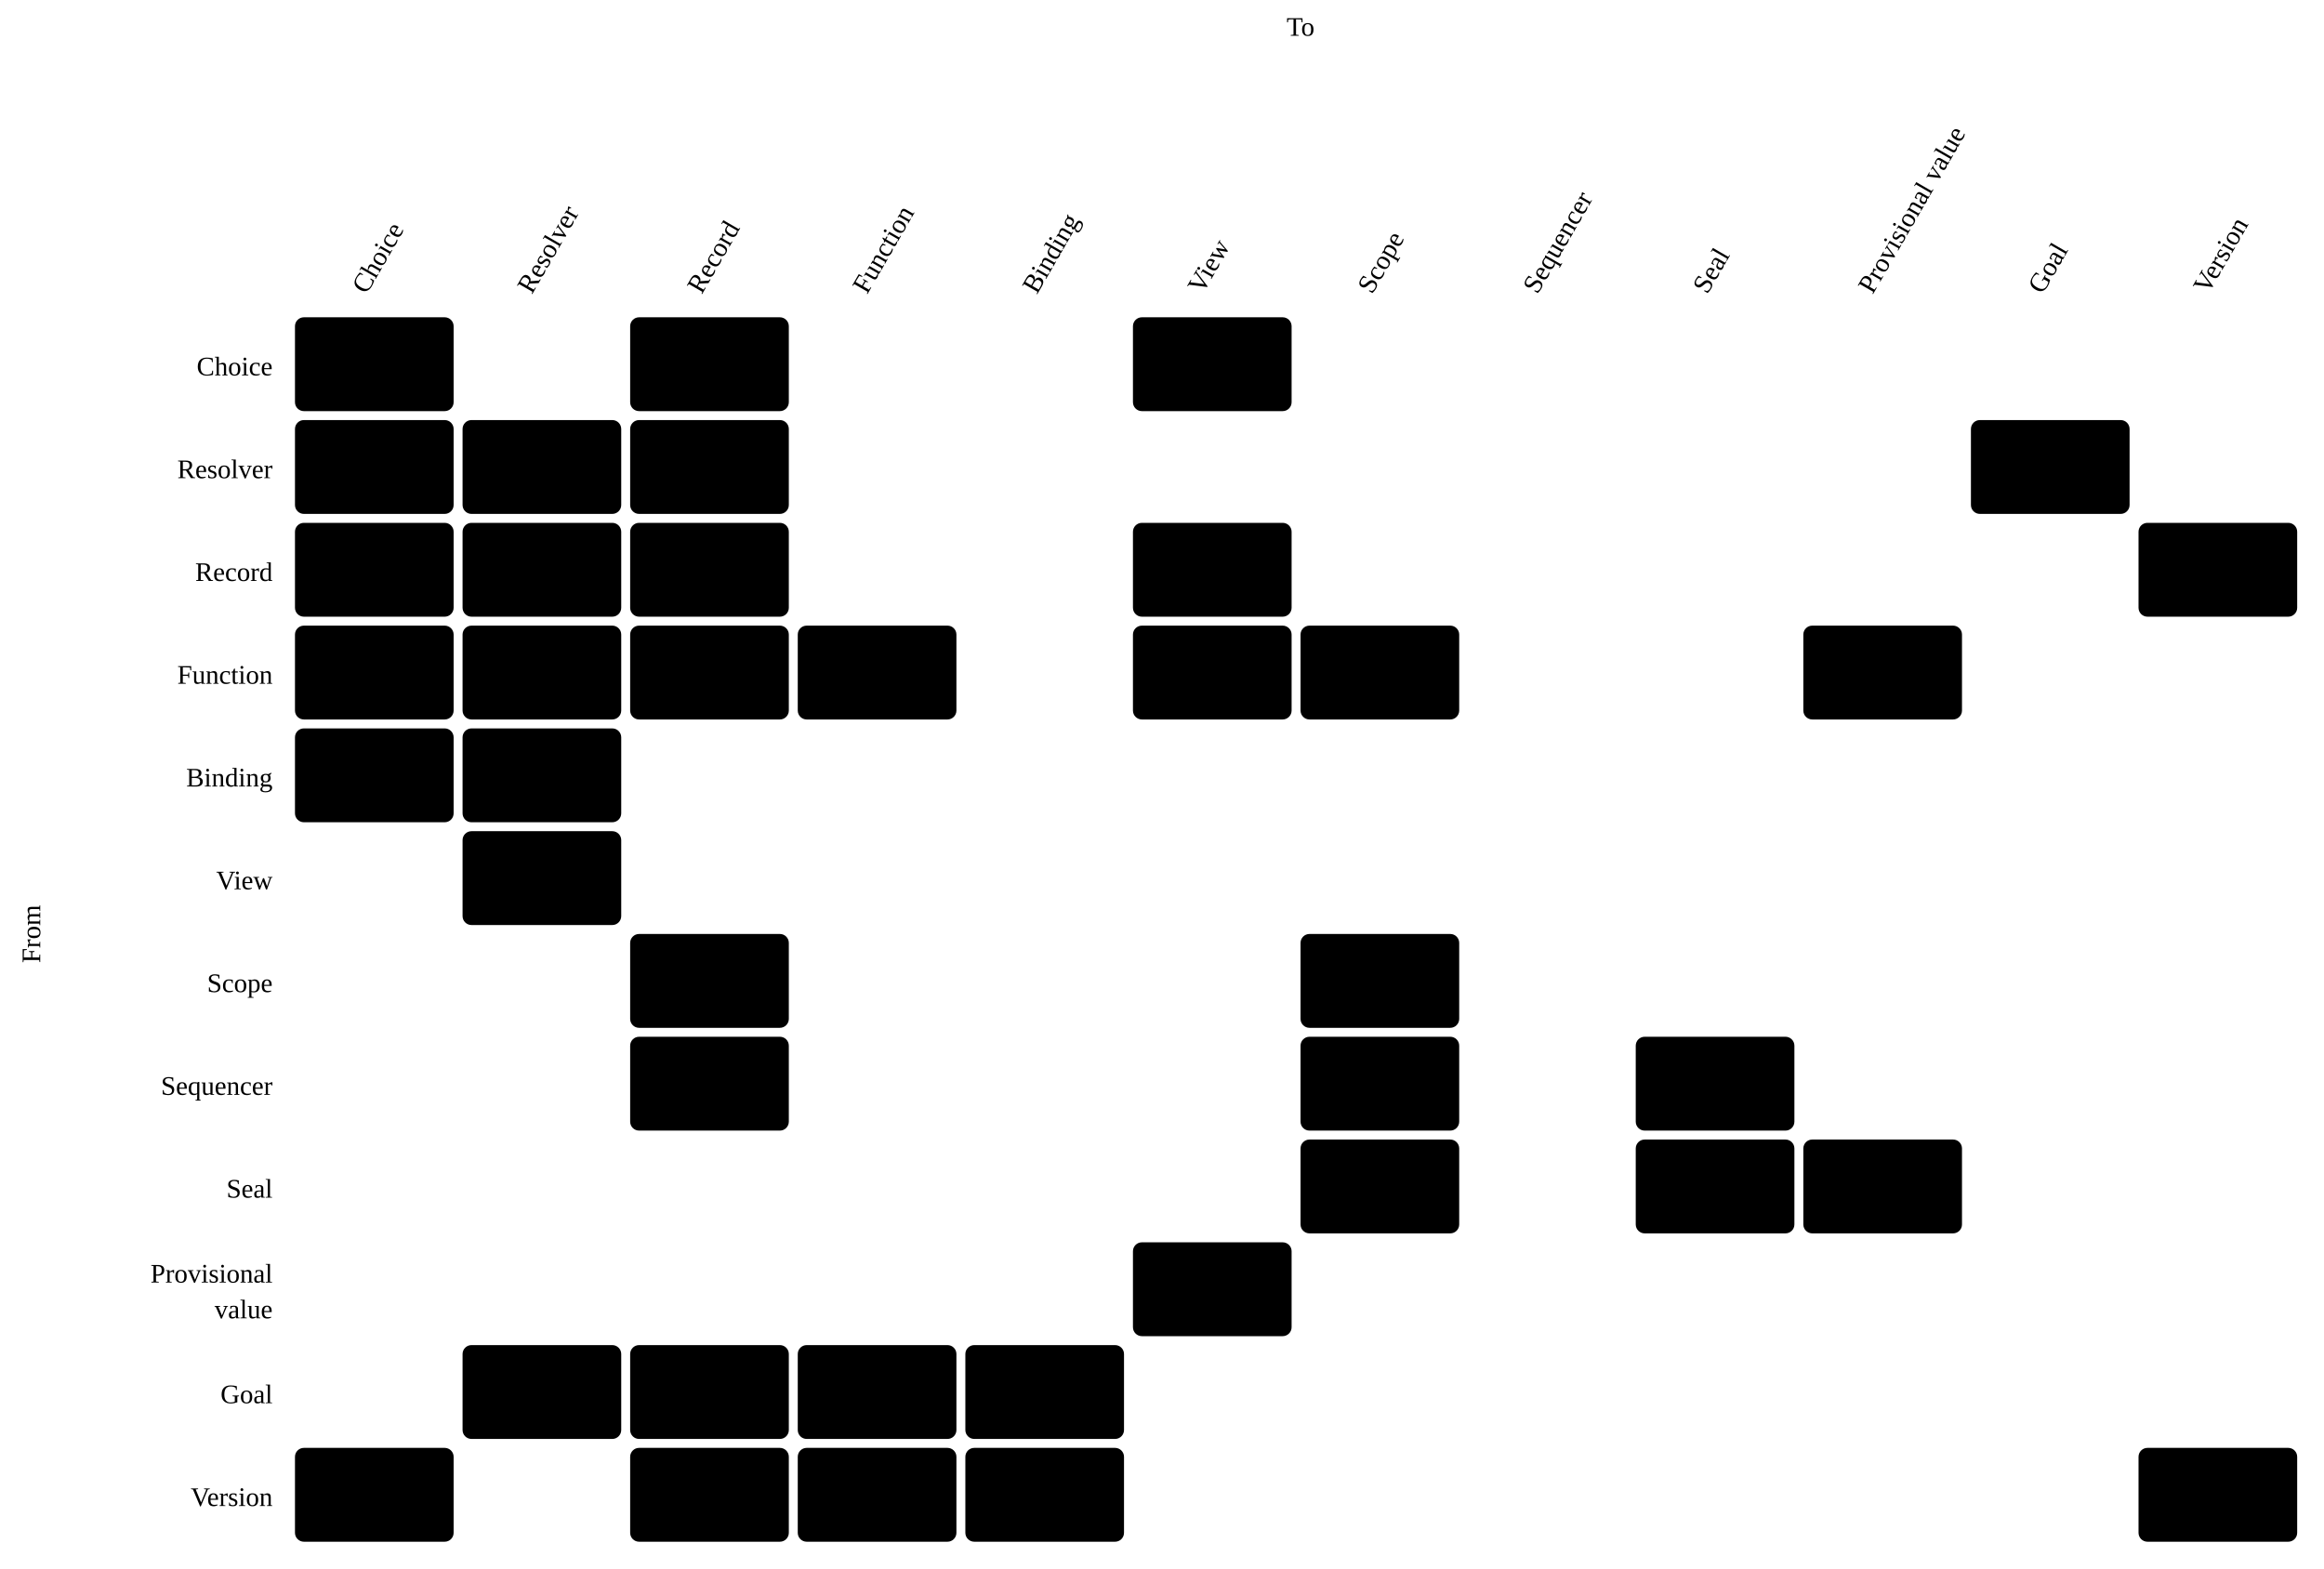
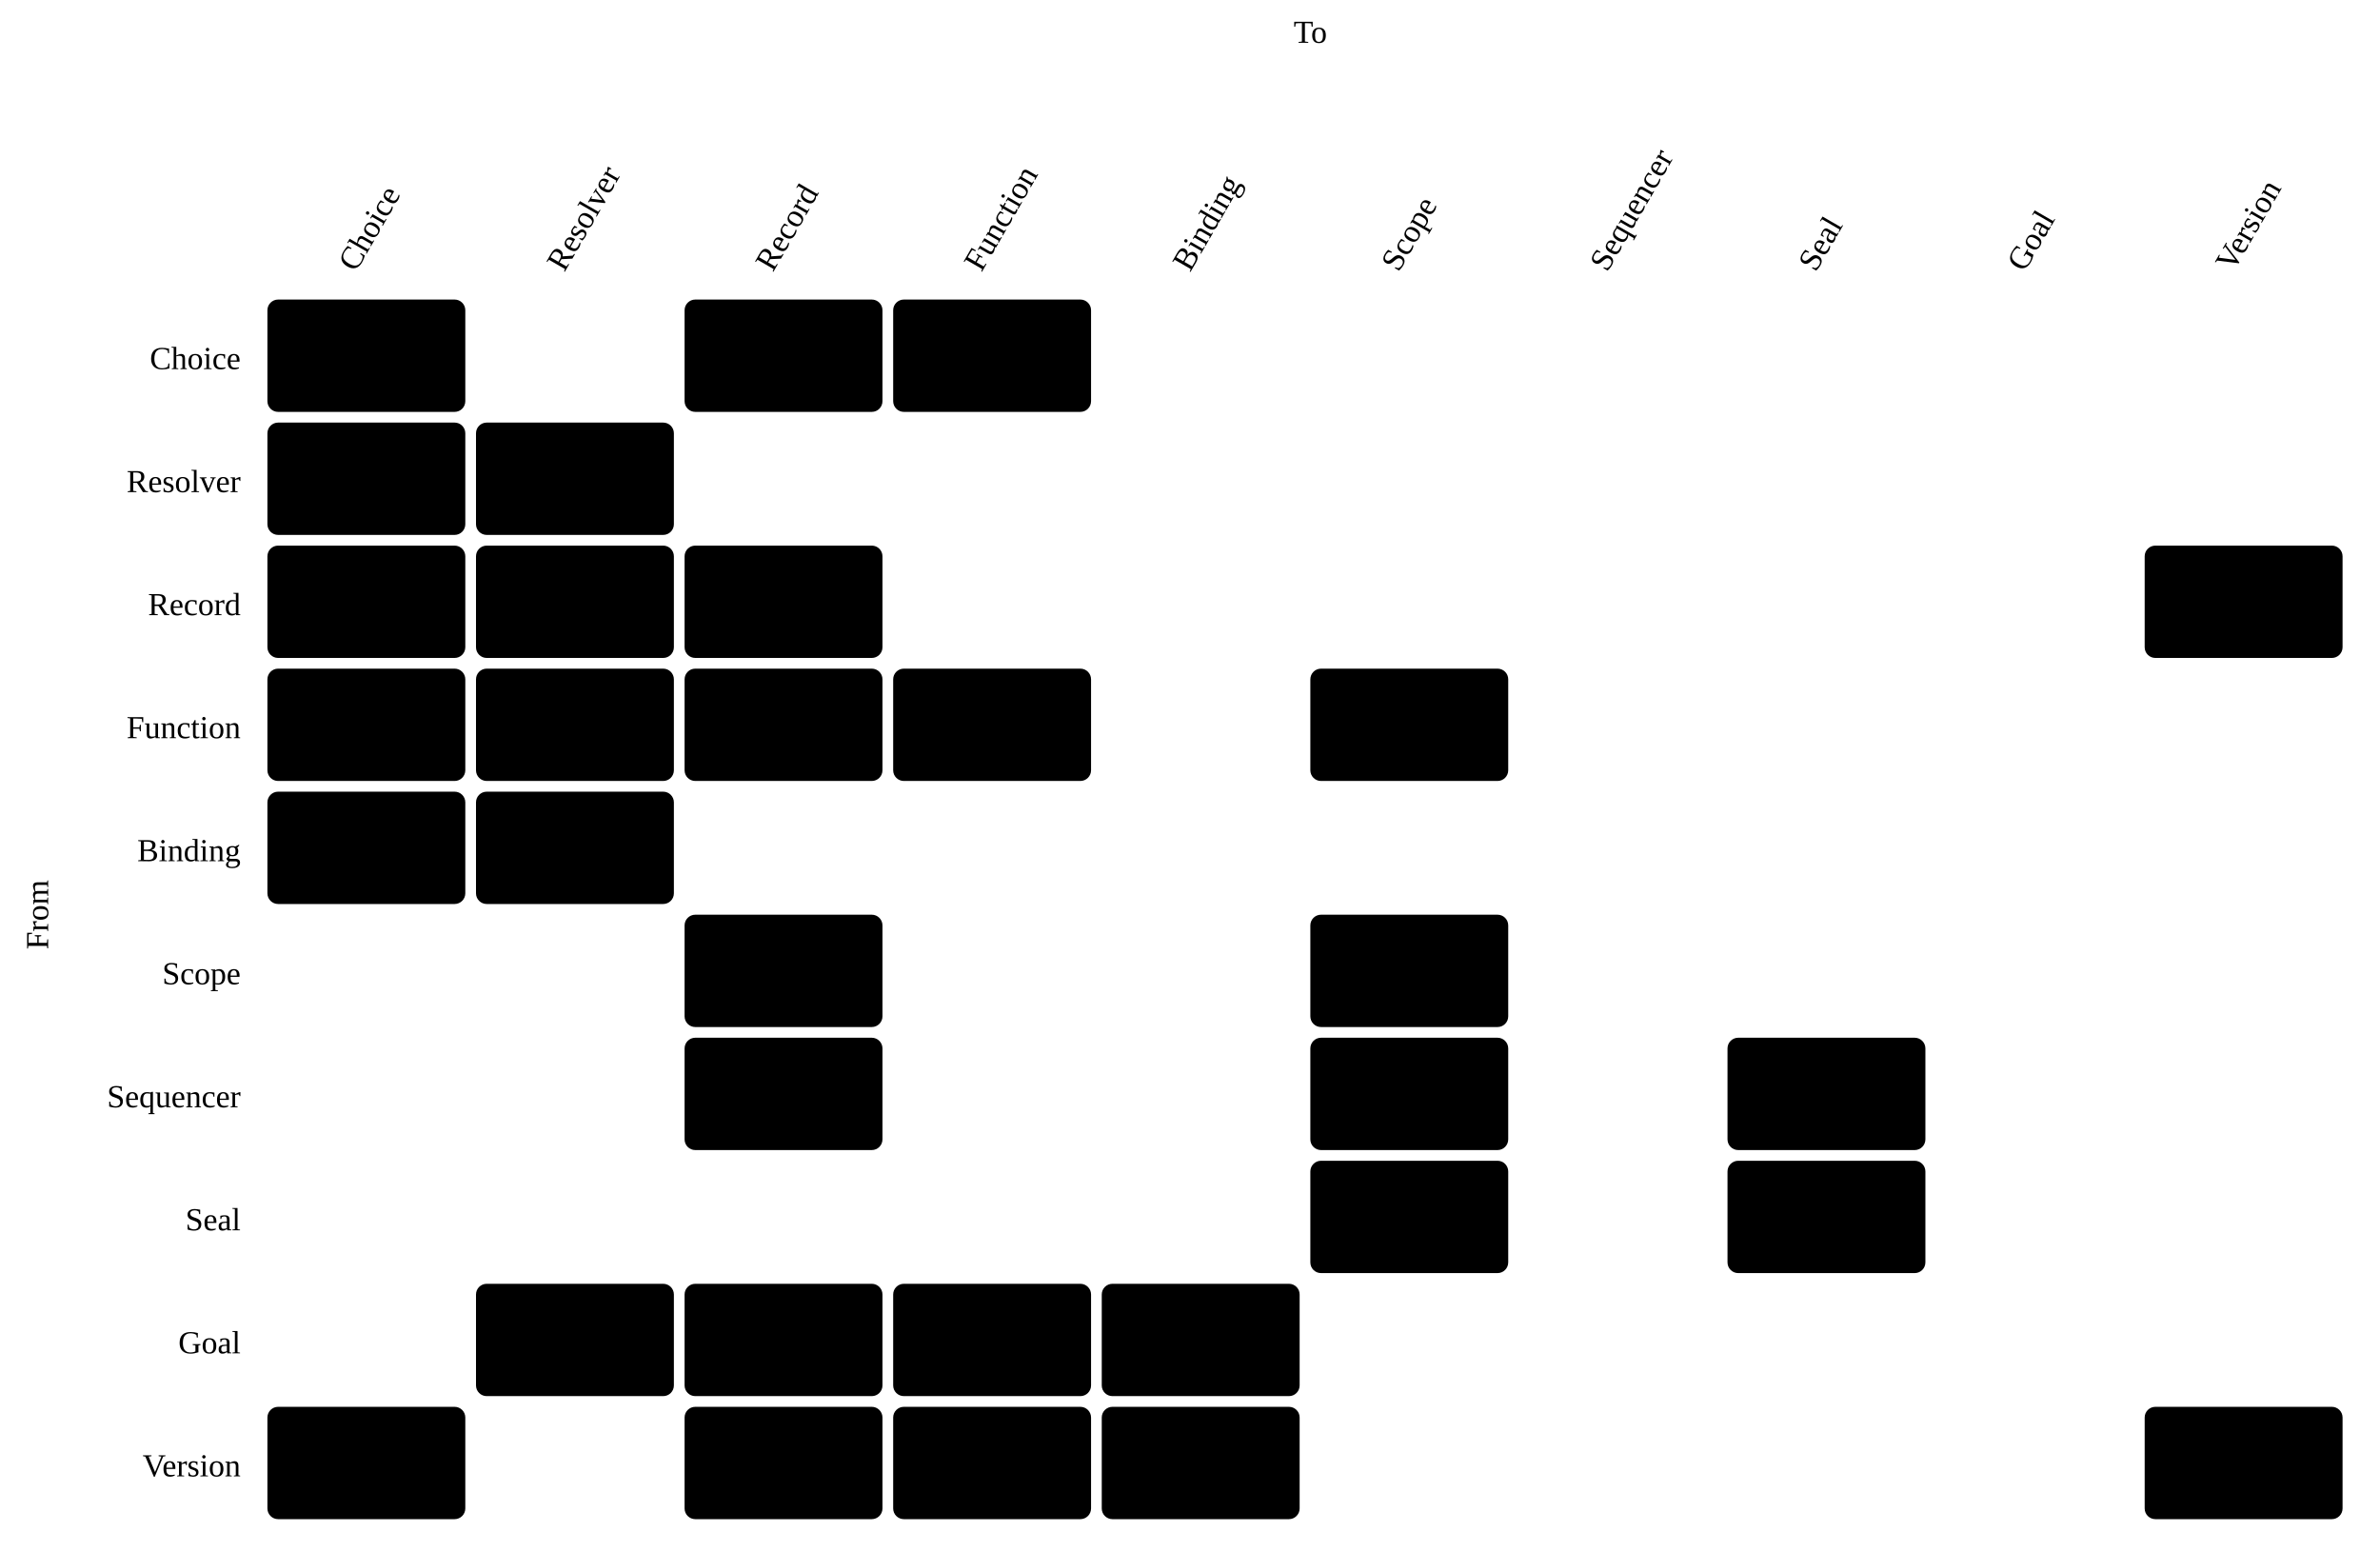
- <svg xmlns="http://www.w3.org/2000/svg" viewBox="0 0 1040 702" class="wide" role="img" aria-labelledby="title desc">
-   <text class="axis" x="582" y="16" text-anchor="middle">To</text>
-   <text class="axis" transform="translate(18 418) rotate(-90)" text-anchor="middle">From</text>
-   <line class="grid dashed" x1="430" y1="136" x2="430" y2="694" />
-   <line class="grid dashed" x1="126" y1="324" x2="1032" y2="324" />
+ <svg xmlns="http://www.w3.org/2000/svg" viewBox="0 0 890 580" class="wide" role="img" aria-labelledby="title desc">
+   <text class="axis" x="490" y="16" text-anchor="middle">To</text>
+   <text class="axis" transform="translate(18 342) rotate(-90)" text-anchor="middle">From</text>
+   <line class="grid dashed" x1="410" y1="106" x2="410" y2="572" />
+   <line class="grid dashed" x1="94" y1="294" x2="880" y2="294" />
  <g class="label strong">
-     <text transform="translate(164 132) rotate(-60)">Choice</text>
-     <text transform="translate(238 132) rotate(-60)">Resolver</text>
-     <text transform="translate(314 132) rotate(-60)">Record</text>
-     <text transform="translate(388 132) rotate(-60)">Function</text>
-     <text transform="translate(464 132) rotate(-60)">Binding</text>
-     <text transform="translate(538 132) rotate(-60)">View</text>
-     <text transform="translate(614 132) rotate(-60)">Scope</text>
-     <text transform="translate(688 132) rotate(-60)">Sequencer</text>
-     <text transform="translate(764 132) rotate(-60)">Seal</text>
-     <text transform="translate(838 132) rotate(-60)">Provisional value</text>
-     <text transform="translate(914 132) rotate(-60)">Goal</text>
-     <text transform="translate(988 132) rotate(-60)">Version</text>
-     <text x="122" y="168" text-anchor="end">Choice</text>
-     <text x="122" y="214" text-anchor="end">Resolver</text>
-     <text x="122" y="260" text-anchor="end">Record</text>
-     <text x="122" y="306" text-anchor="end">Function</text>
-     <text x="122" y="352" text-anchor="end">Binding</text>
-     <text x="122" y="398" text-anchor="end">View</text>
-     <text x="122" y="444" text-anchor="end">Scope</text>
-     <text x="122" y="490" text-anchor="end">Sequencer</text>
-     <text x="122" y="536" text-anchor="end">Seal</text>
-     <text x="122" y="574" text-anchor="end">Provisional</text>
-     <text x="122" y="590" text-anchor="end">value</text>
-     <text x="122" y="628" text-anchor="end">Goal</text>
-     <text x="122" y="674" text-anchor="end">Version</text>
+     <text transform="translate(133 102) rotate(-60)">Choice</text>
+     <text transform="translate(211 102) rotate(-60)">Resolver</text>
+     <text transform="translate(289 102) rotate(-60)">Record</text>
+     <text transform="translate(367 102) rotate(-60)">Function</text>
+     <text transform="translate(445 102) rotate(-60)">Binding</text>
+     <text transform="translate(523 102) rotate(-60)">Scope</text>
+     <text transform="translate(601 102) rotate(-60)">Sequencer</text>
+     <text transform="translate(679 102) rotate(-60)">Seal</text>
+     <text transform="translate(757 102) rotate(-60)">Goal</text>
+     <text transform="translate(835 102) rotate(-60)">Version</text>
+     <text x="90" y="138" text-anchor="end">Choice</text>
+     <text x="90" y="184" text-anchor="end">Resolver</text>
+     <text x="90" y="230" text-anchor="end">Record</text>
+     <text x="90" y="276" text-anchor="end">Function</text>
+     <text x="90" y="322" text-anchor="end">Binding</text>
+     <text x="90" y="368" text-anchor="end">Scope</text>
+     <text x="90" y="414" text-anchor="end">Sequencer</text>
+     <text x="90" y="460" text-anchor="end">Seal</text>
+     <text x="90" y="506" text-anchor="end">Goal</text>
+     <text x="90" y="552" text-anchor="end">Version</text>
  </g>
  <g class="slate">
-     <rect class="box" x="282" y="142" width="71" height="42" rx="4" />
-     <text class="ink" x="318" y="167" text-anchor="middle" style="font-style: italic; font-size: 12px">constrains</text>
-     <rect class="box" x="507" y="142" width="71" height="42" rx="4" />
-     <text class="ink" x="542" y="167" text-anchor="middle" style="font-style: italic; font-size: 12px">specifies</text>
-     <rect class="box" x="132" y="188" width="71" height="42" rx="4" />
-     <text class="ink" x="168" y="213" text-anchor="middle" style="font-style: italic; font-size: 12px">resolves</text>
-     <rect class="box" x="282" y="188" width="71" height="42" rx="4" />
-     <text class="ink" x="318" y="213" text-anchor="middle" style="font-style: italic; font-size: 12px">supplies</text>
-     <rect class="box" x="882" y="188" width="71" height="42" rx="4" />
-     <text class="ink" x="918" y="213" text-anchor="middle" style="font-style: italic; font-size: 12px">optimizes</text>
-     <rect class="box" x="132" y="234" width="71" height="42" rx="4" />
-     <text class="ink" x="168" y="259" text-anchor="middle" style="font-style: italic; font-size: 12px">answers</text>
-     <rect class="box" x="207" y="234" width="71" height="42" rx="4" />
-     <text class="ink" x="242" y="259" text-anchor="middle" style="font-style: italic; font-size: 12px">names</text>
-     <rect class="box" x="507" y="234" width="71" height="42" rx="4" />
-     <text class="ink" x="542" y="259" text-anchor="middle" style="font-style: italic; font-size: 12px">includes</text>
-     <rect class="box" x="957" y="234" width="71" height="42" rx="4" />
-     <text class="ink" x="992" y="259" text-anchor="middle" style="font-style: italic; font-size: 12px">carries</text>
-     <rect class="box" x="132" y="280" width="71" height="42" rx="4" />
-     <text class="ink" x="168" y="298" text-anchor="middle" style="font-style: italic; font-size: 12px">opens /</text>
-     <text class="ink" x="168" y="313" text-anchor="middle" style="font-style: italic; font-size: 12px">couples</text>
-     <rect class="box" x="207" y="280" width="71" height="42" rx="4" />
-     <text class="ink" x="242" y="298" text-anchor="middle" style="font-style: italic; font-size: 12px">serves</text>
-     <text class="ink" x="242" y="313" text-anchor="middle" style="font-style: italic; font-size: 12px">as</text>
-     <rect class="box" x="282" y="280" width="71" height="42" rx="4" />
-     <text class="ink" x="318" y="305" text-anchor="middle" style="font-style: italic; font-size: 12px">reads</text>
-     <rect class="box" x="507" y="280" width="71" height="42" rx="4" />
-     <text class="ink" x="542" y="305" text-anchor="middle" style="font-style: italic; font-size: 12px">computes</text>
-     <rect class="box" x="582" y="280" width="71" height="42" rx="4" />
-     <text class="ink" x="618" y="305" text-anchor="middle" style="font-style: italic; font-size: 12px">picks out</text>
-     <rect class="box" x="807" y="280" width="71" height="42" rx="4" />
-     <text class="ink" x="842" y="305" text-anchor="middle" style="font-style: italic; font-size: 12px">outputs</text>
-     <rect class="box" x="132" y="326" width="71" height="42" rx="4" />
-     <text class="ink" x="168" y="351" text-anchor="middle" style="font-style: italic; font-size: 12px">routes</text>
-     <rect class="box" x="207" y="326" width="71" height="42" rx="4" />
-     <text class="ink" x="242" y="351" text-anchor="middle" style="font-style: italic; font-size: 12px">names</text>
-     <rect class="box" x="207" y="372" width="71" height="42" rx="4" />
-     <text class="ink" x="242" y="397" text-anchor="middle" style="font-style: italic; font-size: 12px">informs</text>
-     <rect class="box" x="282" y="418" width="71" height="42" rx="4" />
-     <text class="ink" x="318" y="443" text-anchor="middle" style="font-style: italic; font-size: 12px">contains</text>
-     <rect class="box" x="282" y="464" width="71" height="42" rx="4" />
-     <text class="ink" x="318" y="489" text-anchor="middle" style="font-style: italic; font-size: 12px">admits</text>
-     <rect class="box" x="582" y="464" width="71" height="42" rx="4" />
-     <text class="ink" x="618" y="489" text-anchor="middle" style="font-style: italic; font-size: 12px">orders</text>
-     <rect class="box" x="732" y="464" width="71" height="42" rx="4" />
-     <text class="ink" x="768" y="489" text-anchor="middle" style="font-style: italic; font-size: 12px">writes</text>
-     <rect class="box" x="582" y="510" width="71" height="42" rx="4" />
-     <text class="ink" x="618" y="535" text-anchor="middle" style="font-style: italic; font-size: 12px">closes</text>
-     <rect class="box" x="807" y="510" width="71" height="42" rx="4" />
-     <text class="ink" x="842" y="535" text-anchor="middle" style="font-style: italic; font-size: 12px">finalizes</text>
-     <rect class="box" x="507" y="556" width="71" height="42" rx="4" />
-     <text class="ink" x="542" y="574" text-anchor="middle" style="font-style: italic; font-size: 12px">appears</text>
-     <text class="ink" x="542" y="589" text-anchor="middle" style="font-style: italic; font-size: 12px">in</text>
-     <rect class="box" x="207" y="602" width="71" height="42" rx="4" />
-     <text class="ink" x="242" y="627" text-anchor="middle" style="font-style: italic; font-size: 12px">steers</text>
-     <rect class="box" x="282" y="602" width="71" height="42" rx="4" />
-     <text class="ink" x="318" y="627" text-anchor="middle" style="font-style: italic; font-size: 12px">scores</text>
-     <rect class="box" x="357" y="602" width="71" height="42" rx="4" />
-     <text class="ink" x="392" y="627" text-anchor="middle" style="font-style: italic; font-size: 12px">bounds</text>
-     <rect class="box" x="432" y="602" width="71" height="42" rx="4" />
-     <text class="ink" x="468" y="627" text-anchor="middle" style="font-style: italic; font-size: 12px">evaluates</text>
-     <rect class="box" x="132" y="648" width="71" height="42" rx="4" />
-     <text class="ink" x="168" y="673" text-anchor="middle" style="font-style: italic; font-size: 12px">declares</text>
-     <rect class="box" x="282" y="648" width="71" height="42" rx="4" />
-     <text class="ink" x="318" y="673" text-anchor="middle" style="font-style: italic; font-size: 12px">translates</text>
-     <rect class="box" x="357" y="648" width="71" height="42" rx="4" />
-     <text class="ink" x="392" y="673" text-anchor="middle" style="font-style: italic; font-size: 12px">defines</text>
-     <rect class="box" x="432" y="648" width="71" height="42" rx="4" />
-     <text class="ink" x="468" y="673" text-anchor="middle" style="font-style: italic; font-size: 12px">includes</text>
+     <rect class="box" x="256" y="112" width="74" height="42" rx="4" />
+     <text class="ink" x="293" y="137" text-anchor="middle" style="font-style: italic; font-size: 12px">constrains</text>
+     <rect class="box" x="334" y="112" width="74" height="42" rx="4" />
+     <text class="ink" x="371" y="137" text-anchor="middle" style="font-style: italic; font-size: 12px">specifies</text>
+     <rect class="box" x="100" y="158" width="74" height="42" rx="4" />
+     <text class="ink" x="137" y="183" text-anchor="middle" style="font-style: italic; font-size: 12px">resolves</text>
+     <rect class="box" x="100" y="204" width="74" height="42" rx="4" />
+     <text class="ink" x="137" y="229" text-anchor="middle" style="font-style: italic; font-size: 12px">answers</text>
+     <rect class="box" x="178" y="204" width="74" height="42" rx="4" />
+     <text class="ink" x="215" y="229" text-anchor="middle" style="font-style: italic; font-size: 12px">names</text>
+     <rect class="box" x="802" y="204" width="74" height="42" rx="4" />
+     <text class="ink" x="839" y="229" text-anchor="middle" style="font-style: italic; font-size: 12px">carries</text>
+     <rect class="box" x="100" y="250" width="74" height="42" rx="4" />
+     <text class="ink" x="137" y="268" text-anchor="middle" style="font-style: italic; font-size: 12px">opens /</text>
+     <text class="ink" x="137" y="283" text-anchor="middle" style="font-style: italic; font-size: 12px">couples</text>
+     <rect class="box" x="178" y="250" width="74" height="42" rx="4" />
+     <text class="ink" x="215" y="268" text-anchor="middle" style="font-style: italic; font-size: 12px">serves</text>
+     <text class="ink" x="215" y="283" text-anchor="middle" style="font-style: italic; font-size: 12px">as</text>
+     <rect class="box" x="256" y="250" width="74" height="42" rx="4" />
+     <text class="ink" x="293" y="275" text-anchor="middle" style="font-style: italic; font-size: 12px">reads</text>
+     <rect class="box" x="490" y="250" width="74" height="42" rx="4" />
+     <text class="ink" x="527" y="275" text-anchor="middle" style="font-style: italic; font-size: 12px">picks out</text>
+     <rect class="box" x="100" y="296" width="74" height="42" rx="4" />
+     <text class="ink" x="137" y="321" text-anchor="middle" style="font-style: italic; font-size: 12px">maps</text>
+     <rect class="box" x="178" y="296" width="74" height="42" rx="4" />
+     <text class="ink" x="215" y="321" text-anchor="middle" style="font-style: italic; font-size: 12px">names</text>
+     <rect class="box" x="256" y="342" width="74" height="42" rx="4" />
+     <text class="ink" x="293" y="367" text-anchor="middle" style="font-style: italic; font-size: 12px">contains</text>
+     <rect class="box" x="256" y="388" width="74" height="42" rx="4" />
+     <text class="ink" x="293" y="413" text-anchor="middle" style="font-style: italic; font-size: 12px">admits</text>
+     <rect class="box" x="490" y="388" width="74" height="42" rx="4" />
+     <text class="ink" x="527" y="413" text-anchor="middle" style="font-style: italic; font-size: 12px">orders</text>
+     <rect class="box" x="646" y="388" width="74" height="42" rx="4" />
+     <text class="ink" x="683" y="413" text-anchor="middle" style="font-style: italic; font-size: 12px">writes</text>
+     <rect class="box" x="490" y="434" width="74" height="42" rx="4" />
+     <text class="ink" x="527" y="459" text-anchor="middle" style="font-style: italic; font-size: 12px">closes</text>
+     <rect class="box" x="178" y="480" width="74" height="42" rx="4" />
+     <text class="ink" x="215" y="505" text-anchor="middle" style="font-style: italic; font-size: 12px">steers</text>
+     <rect class="box" x="256" y="480" width="74" height="42" rx="4" />
+     <text class="ink" x="293" y="505" text-anchor="middle" style="font-style: italic; font-size: 12px">scores</text>
+     <rect class="box" x="334" y="480" width="74" height="42" rx="4" />
+     <text class="ink" x="371" y="505" text-anchor="middle" style="font-style: italic; font-size: 12px">bounds</text>
+     <rect class="box" x="412" y="480" width="74" height="42" rx="4" />
+     <text class="ink" x="449" y="505" text-anchor="middle" style="font-style: italic; font-size: 12px">evaluates</text>
+     <rect class="box" x="100" y="526" width="74" height="42" rx="4" />
+     <text class="ink" x="137" y="551" text-anchor="middle" style="font-style: italic; font-size: 12px">defines</text>
+     <rect class="box" x="256" y="526" width="74" height="42" rx="4" />
+     <text class="ink" x="293" y="551" text-anchor="middle" style="font-style: italic; font-size: 12px">translates</text>
+     <rect class="box" x="334" y="526" width="74" height="42" rx="4" />
+     <text class="ink" x="371" y="551" text-anchor="middle" style="font-style: italic; font-size: 12px">defines</text>
+     <rect class="box" x="412" y="526" width="74" height="42" rx="4" />
+     <text class="ink" x="449" y="551" text-anchor="middle" style="font-style: italic; font-size: 12px">includes</text>
  </g>
  <g class="foam">
-     <rect class="box" x="132" y="142" width="71" height="42" rx="4" />
-     <text class="ink" x="168" y="160" text-anchor="middle" style="font-style: italic; font-size: 12px">couples</text>
-     <text class="ink" x="168" y="175" text-anchor="middle" style="font-style: italic; font-size: 12px">with</text>
-     <rect class="box" x="207" y="188" width="71" height="42" rx="4" />
-     <text class="ink" x="242" y="213" text-anchor="middle" style="font-style: italic; font-size: 12px">replaces</text>
-     <rect class="box" x="282" y="234" width="71" height="42" rx="4" />
-     <text class="ink" x="318" y="259" text-anchor="middle" style="font-style: italic; font-size: 12px">supersedes</text>
-     <rect class="box" x="357" y="280" width="71" height="42" rx="4" />
-     <text class="ink" x="392" y="298" text-anchor="middle" style="font-style: italic; font-size: 12px">composes</text>
-     <text class="ink" x="392" y="313" text-anchor="middle" style="font-style: italic; font-size: 12px">with</text>
-     <rect class="box" x="582" y="418" width="71" height="42" rx="4" />
-     <text class="ink" x="618" y="436" text-anchor="middle" style="font-style: italic; font-size: 12px">splits</text>
-     <text class="ink" x="618" y="451" text-anchor="middle" style="font-style: italic; font-size: 12px">into</text>
-     <rect class="box" x="732" y="510" width="71" height="42" rx="4" />
-     <text class="ink" x="768" y="535" text-anchor="middle" style="font-style: italic; font-size: 12px">extends</text>
-     <rect class="box" x="957" y="648" width="71" height="42" rx="4" />
-     <text class="ink" x="992" y="673" text-anchor="middle" style="font-style: italic; font-size: 12px">supersedes</text>
+     <rect class="box" x="100" y="112" width="74" height="42" rx="4" />
+     <text class="ink" x="137" y="130" text-anchor="middle" style="font-style: italic; font-size: 12px">couples</text>
+     <text class="ink" x="137" y="145" text-anchor="middle" style="font-style: italic; font-size: 12px">with</text>
+     <rect class="box" x="178" y="158" width="74" height="42" rx="4" />
+     <text class="ink" x="215" y="176" text-anchor="middle" style="font-style: italic; font-size: 12px">substitutes</text>
+     <text class="ink" x="215" y="191" text-anchor="middle" style="font-style: italic; font-size: 12px">for</text>
+     <rect class="box" x="256" y="204" width="74" height="42" rx="4" />
+     <text class="ink" x="293" y="229" text-anchor="middle" style="font-style: italic; font-size: 12px">supersedes</text>
+     <rect class="box" x="334" y="250" width="74" height="42" rx="4" />
+     <text class="ink" x="371" y="268" text-anchor="middle" style="font-style: italic; font-size: 12px">composes</text>
+     <text class="ink" x="371" y="283" text-anchor="middle" style="font-style: italic; font-size: 12px">with</text>
+     <rect class="box" x="490" y="342" width="74" height="42" rx="4" />
+     <text class="ink" x="527" y="360" text-anchor="middle" style="font-style: italic; font-size: 12px">splits</text>
+     <text class="ink" x="527" y="375" text-anchor="middle" style="font-style: italic; font-size: 12px">into</text>
+     <rect class="box" x="646" y="434" width="74" height="42" rx="4" />
+     <text class="ink" x="683" y="459" text-anchor="middle" style="font-style: italic; font-size: 12px">extends</text>
+     <rect class="box" x="802" y="526" width="74" height="42" rx="4" />
+     <text class="ink" x="839" y="551" text-anchor="middle" style="font-style: italic; font-size: 12px">supersedes</text>
  </g>
</svg>
